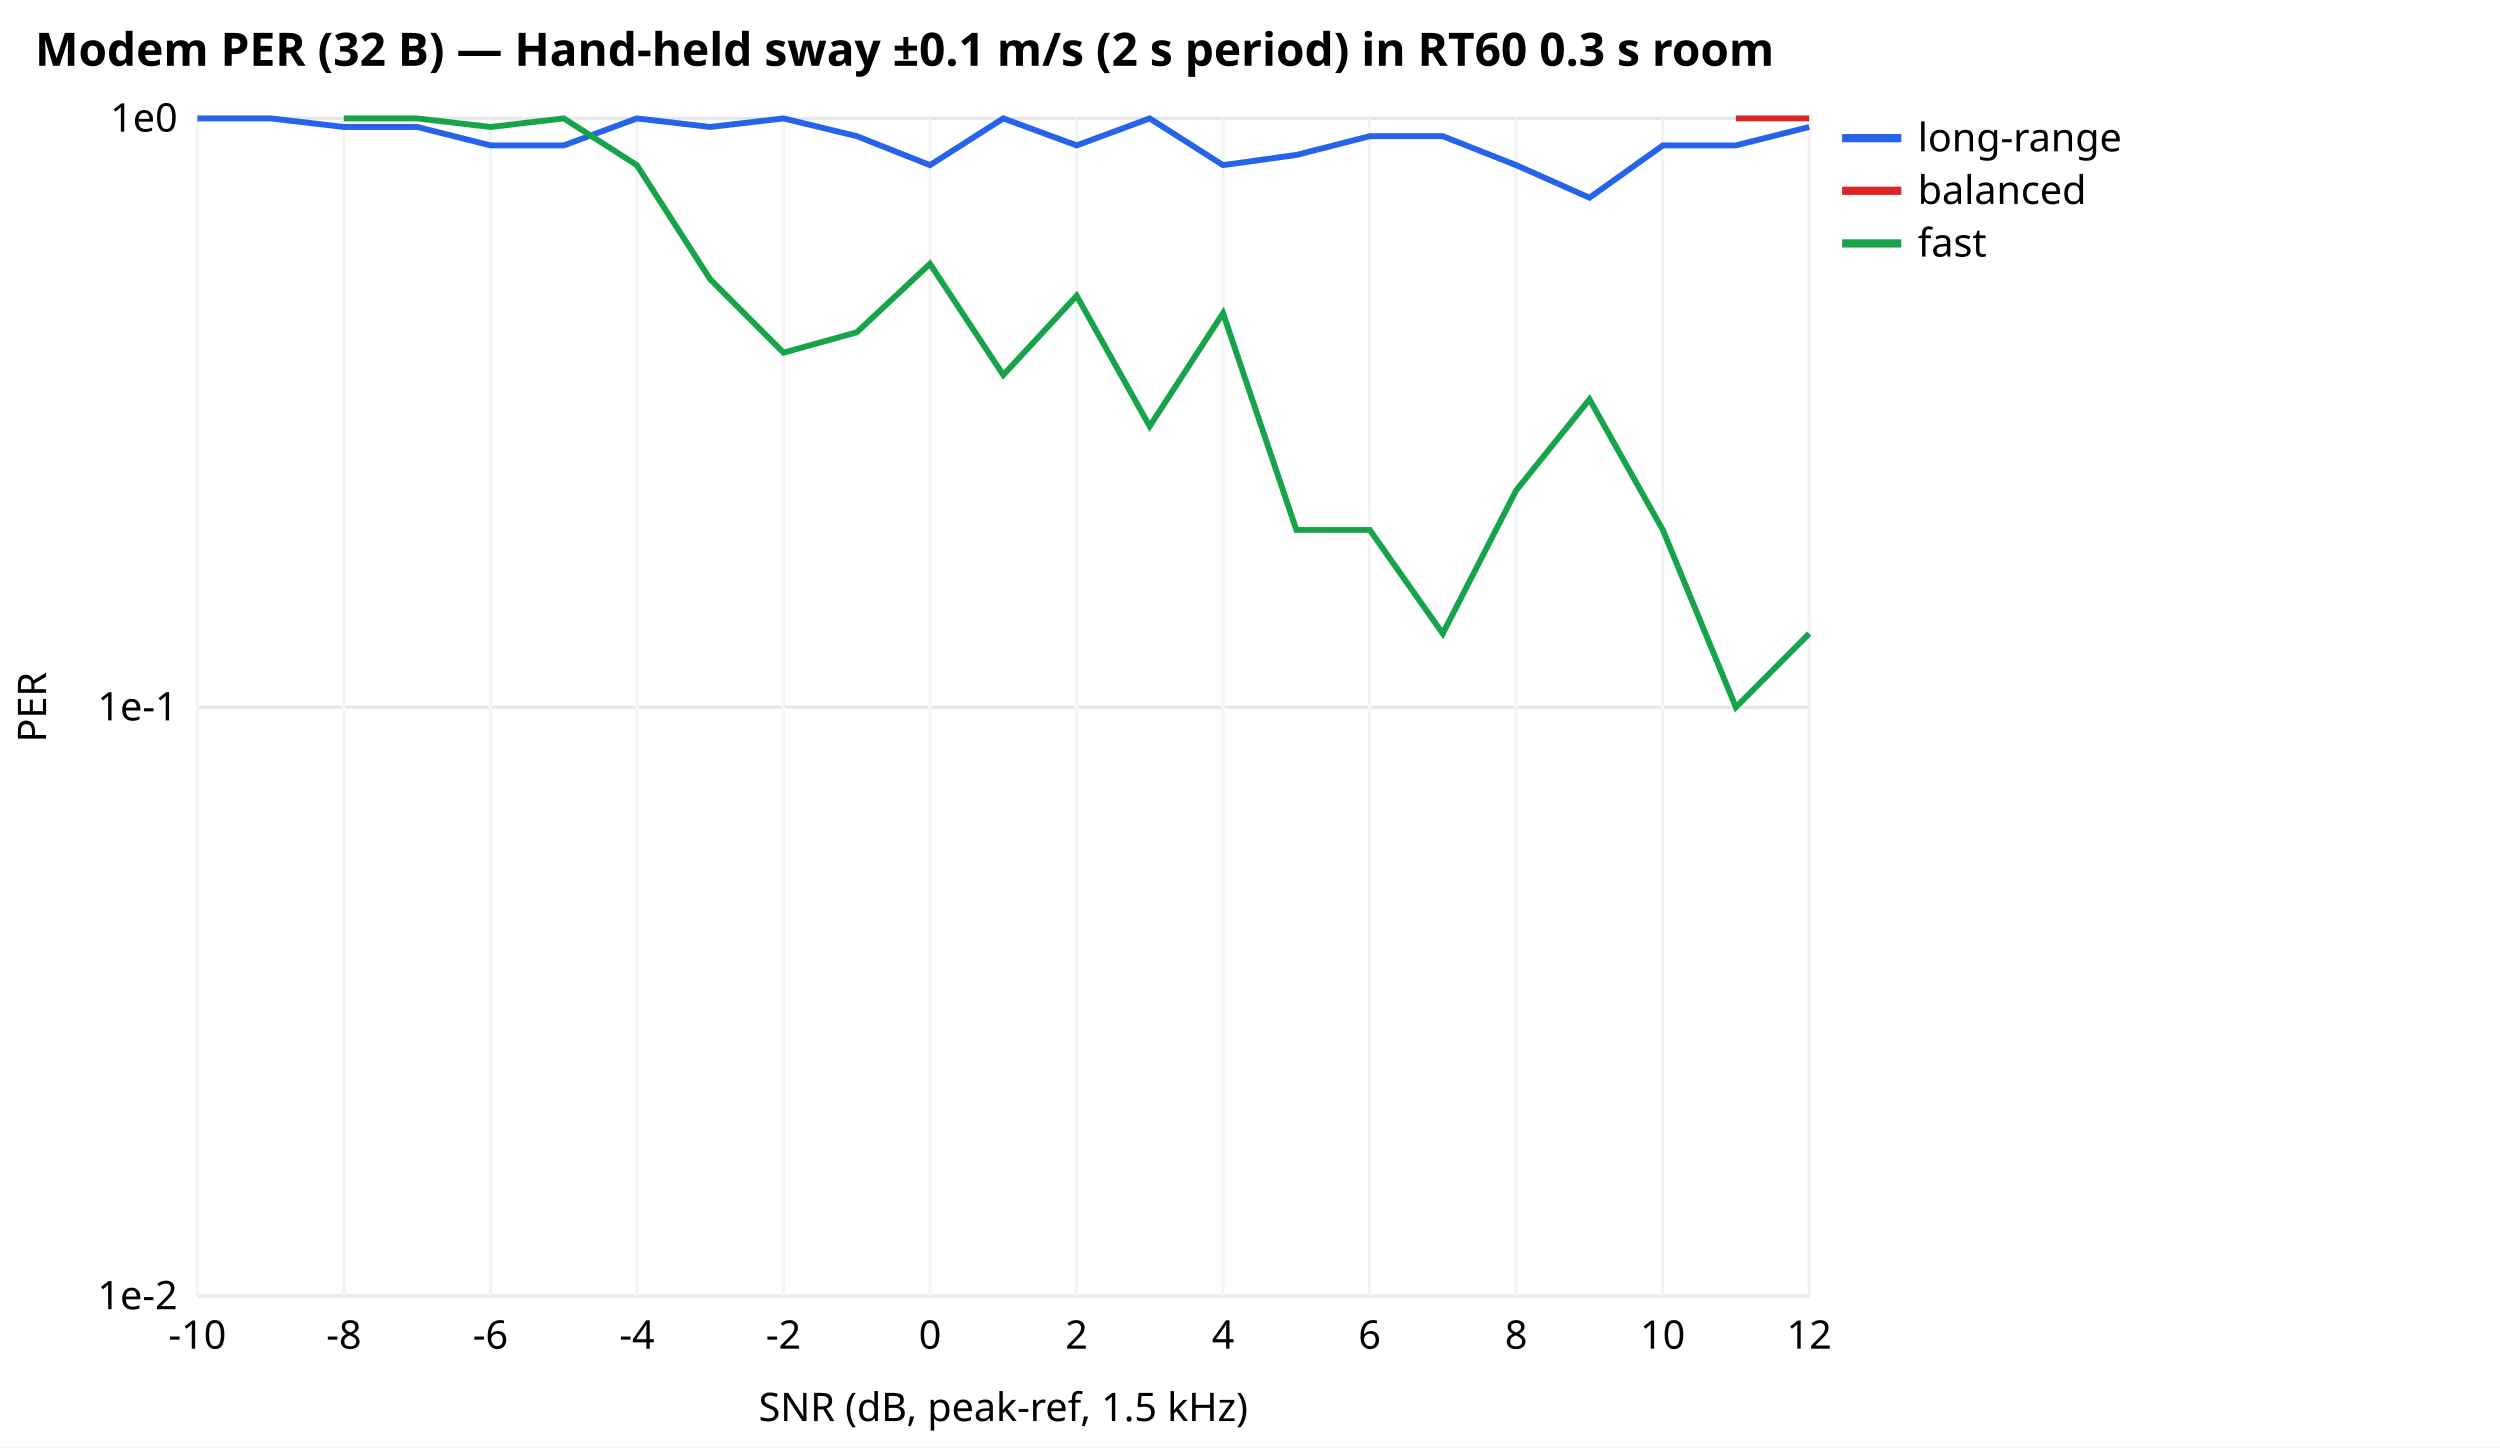
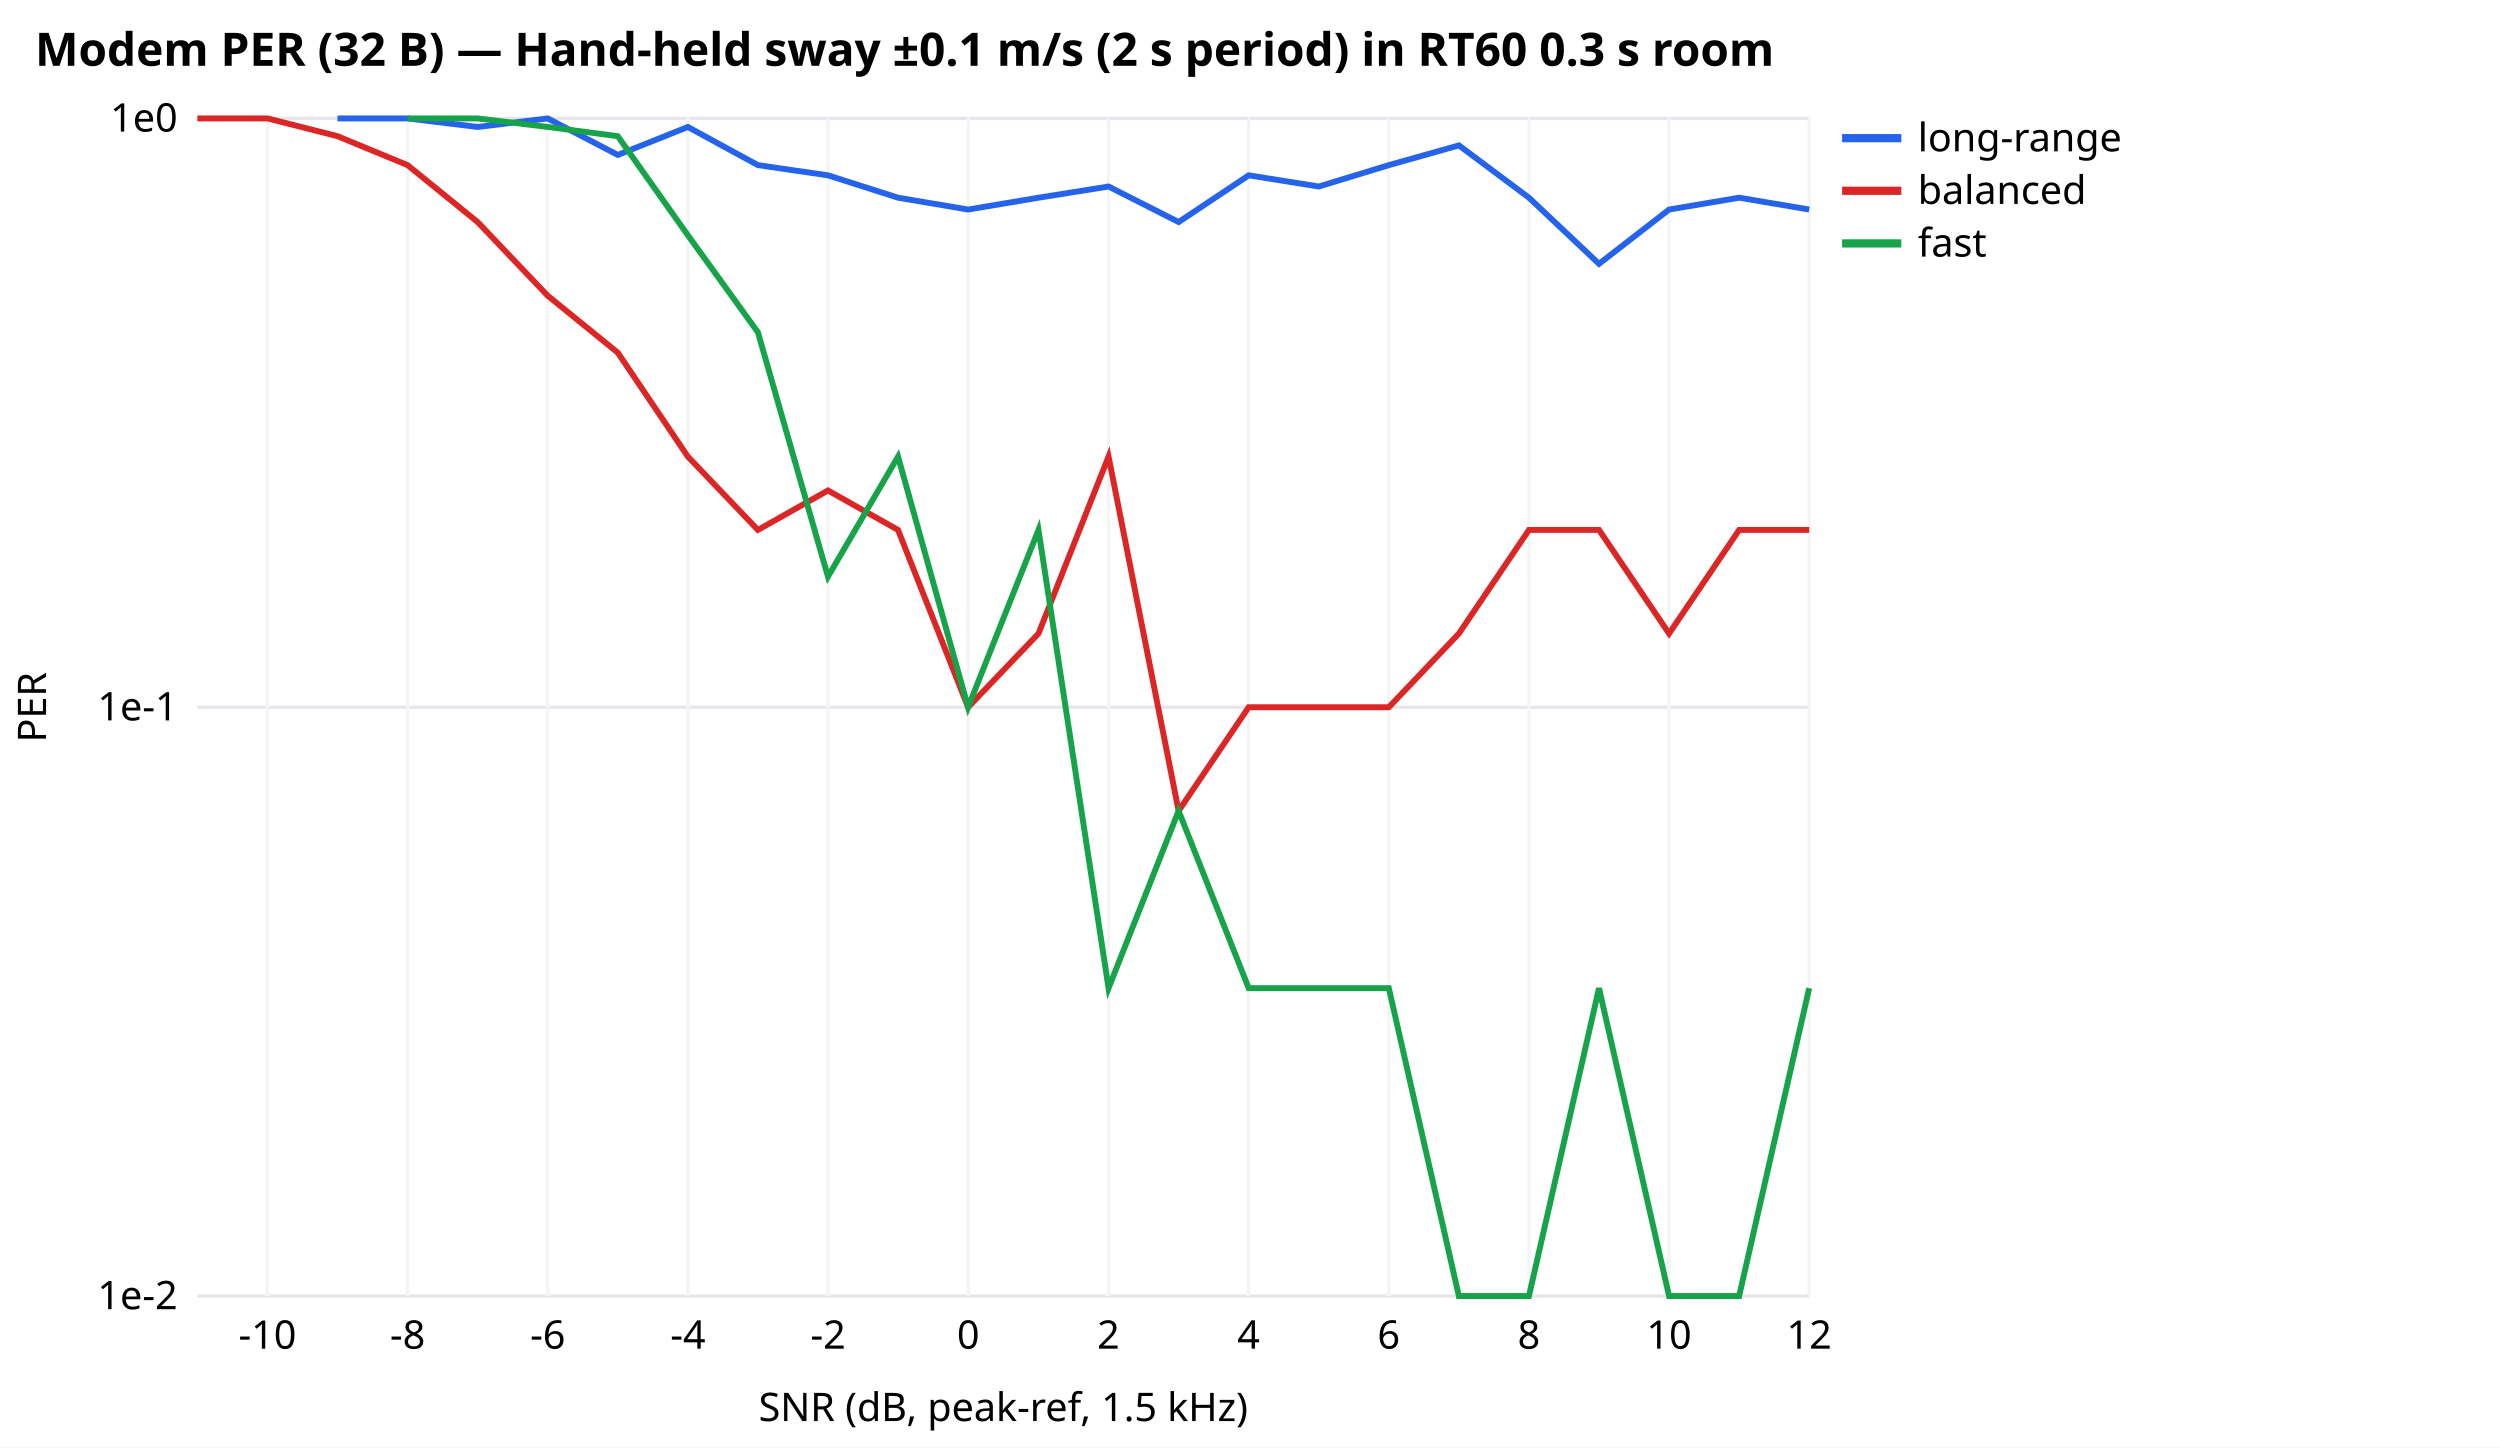
<svg xmlns="http://www.w3.org/2000/svg" viewBox="0 0 760 440" font-family="system-ui,sans-serif" font-size="12">
  <rect width="760" height="440" fill="#fff" />
  <text x="275" y="20" text-anchor="middle" font-size="14" font-weight="600">Modem PER (32 B) — Hand-held sway ±0.1 m/s (2 s period) in RT60 0.3 s room</text>
  <line x1="60" x2="550" y1="394" y2="394" stroke="#e5e7eb" />
  <text x="54" y="398" text-anchor="end">1e-2</text>
  <line x1="60" x2="550" y1="215" y2="215" stroke="#e5e7eb" />
  <text x="54" y="219" text-anchor="end">1e-1</text>
  <line x1="60" x2="550" y1="36" y2="36" stroke="#e5e7eb" />
  <text x="54" y="40" text-anchor="end">1e0</text>
-   <line x1="60" x2="60" y1="36" y2="394" stroke="#f3f4f6" />
-   <text x="60" y="410" text-anchor="middle">-10</text>
-   <line x1="104.545" x2="104.545" y1="36" y2="394" stroke="#f3f4f6" />
-   <text x="104.545" y="410" text-anchor="middle">-8</text>
-   <line x1="149.091" x2="149.091" y1="36" y2="394" stroke="#f3f4f6" />
-   <text x="149.091" y="410" text-anchor="middle">-6</text>
-   <line x1="193.636" x2="193.636" y1="36" y2="394" stroke="#f3f4f6" />
-   <text x="193.636" y="410" text-anchor="middle">-4</text>
-   <line x1="238.182" x2="238.182" y1="36" y2="394" stroke="#f3f4f6" />
-   <text x="238.182" y="410" text-anchor="middle">-2</text>
-   <line x1="282.727" x2="282.727" y1="36" y2="394" stroke="#f3f4f6" />
-   <text x="282.727" y="410" text-anchor="middle">0</text>
-   <line x1="327.273" x2="327.273" y1="36" y2="394" stroke="#f3f4f6" />
-   <text x="327.273" y="410" text-anchor="middle">2</text>
-   <line x1="371.818" x2="371.818" y1="36" y2="394" stroke="#f3f4f6" />
-   <text x="371.818" y="410" text-anchor="middle">4</text>
-   <line x1="416.364" x2="416.364" y1="36" y2="394" stroke="#f3f4f6" />
-   <text x="416.364" y="410" text-anchor="middle">6</text>
-   <line x1="460.909" x2="460.909" y1="36" y2="394" stroke="#f3f4f6" />
-   <text x="460.909" y="410" text-anchor="middle">8</text>
-   <line x1="505.455" x2="505.455" y1="36" y2="394" stroke="#f3f4f6" />
-   <text x="505.455" y="410" text-anchor="middle">10</text>
+   <line x1="81.304" x2="81.304" y1="36" y2="394" stroke="#f3f4f6" />
+   <text x="81.304" y="410" text-anchor="middle">-10</text>
+   <line x1="123.913" x2="123.913" y1="36" y2="394" stroke="#f3f4f6" />
+   <text x="123.913" y="410" text-anchor="middle">-8</text>
+   <line x1="166.522" x2="166.522" y1="36" y2="394" stroke="#f3f4f6" />
+   <text x="166.522" y="410" text-anchor="middle">-6</text>
+   <line x1="209.13" x2="209.13" y1="36" y2="394" stroke="#f3f4f6" />
+   <text x="209.13" y="410" text-anchor="middle">-4</text>
+   <line x1="251.739" x2="251.739" y1="36" y2="394" stroke="#f3f4f6" />
+   <text x="251.739" y="410" text-anchor="middle">-2</text>
+   <line x1="294.348" x2="294.348" y1="36" y2="394" stroke="#f3f4f6" />
+   <text x="294.348" y="410" text-anchor="middle">0</text>
+   <line x1="336.957" x2="336.957" y1="36" y2="394" stroke="#f3f4f6" />
+   <text x="336.957" y="410" text-anchor="middle">2</text>
+   <line x1="379.565" x2="379.565" y1="36" y2="394" stroke="#f3f4f6" />
+   <text x="379.565" y="410" text-anchor="middle">4</text>
+   <line x1="422.174" x2="422.174" y1="36" y2="394" stroke="#f3f4f6" />
+   <text x="422.174" y="410" text-anchor="middle">6</text>
+   <line x1="464.783" x2="464.783" y1="36" y2="394" stroke="#f3f4f6" />
+   <text x="464.783" y="410" text-anchor="middle">8</text>
+   <line x1="507.391" x2="507.391" y1="36" y2="394" stroke="#f3f4f6" />
+   <text x="507.391" y="410" text-anchor="middle">10</text>
  <line x1="550" x2="550" y1="36" y2="394" stroke="#f3f4f6" />
  <text x="550" y="410" text-anchor="middle">12</text>
  <text x="305" y="432" text-anchor="middle">SNR (dB, peak-ref, 1.5 kHz)</text>
  <text x="14" y="215" text-anchor="middle" transform="rotate(-90 14 215)">PER</text>
-   <polyline fill="none" stroke="#2563eb" stroke-width="1.8" points="550.0,38.6 527.7,44.2 505.5,44.2 483.2,60.1 460.9,50.2 438.6,41.4 416.4,41.4 394.1,47.1 371.8,50.2 349.5,36.0 327.3,44.2 305.0,36.0 282.7,50.2 260.5,41.4 238.2,36.0 215.9,38.6 193.6,36.0 171.4,44.2 149.1,44.2 126.8,38.6 104.5,38.6 82.3,36.0 60.0,36.0" />
+   <polyline fill="none" stroke="#2563eb" stroke-width="1.8" points="550.0,63.7 528.7,60.1 507.4,63.7 486.1,80.2 464.8,60.1 443.5,44.2 422.2,50.2 400.9,56.7 379.6,53.3 358.3,67.5 337.0,56.7 315.7,60.1 294.3,63.7 273.0,60.1 251.7,53.3 230.4,50.2 209.1,38.6 187.8,47.1 166.5,36.0 145.2,38.6 123.9,36.0 102.6,36.0" />
  <line x1="560" x2="578" y1="42" y2="42" stroke="#2563eb" stroke-width="2.5" />
  <text x="583" y="46">long-range</text>
-   <polyline fill="none" stroke="#dc2626" stroke-width="1.8" points="550.0,36.0 527.7,36.0" />
+   <polyline fill="none" stroke="#dc2626" stroke-width="1.8" points="550.0,161.1 528.7,161.1 507.4,192.6 486.1,161.1 464.8,161.1 443.5,192.6 422.2,215.0 400.9,215.0 379.6,215.0 358.3,246.5 337.0,138.8 315.7,192.6 294.3,215.0 273.0,161.1 251.7,149.1 230.4,161.1 209.1,138.8 187.8,107.2 166.5,89.9 145.2,67.5 123.9,50.2 102.6,41.4 81.3,36.0 60.0,36.0" />
  <line x1="560" x2="578" y1="58" y2="58" stroke="#dc2626" stroke-width="2.5" />
  <text x="583" y="62">balanced</text>
-   <polyline fill="none" stroke="#16a34a" stroke-width="1.8" points="550.0,192.6 527.7,215.0 505.5,161.1 483.2,121.4 460.9,149.1 438.6,192.6 416.4,161.1 394.1,161.1 371.8,95.2 349.5,129.6 327.3,89.9 305.0,114.0 282.7,80.2 260.5,101.0 238.2,107.2 215.9,84.9 193.6,50.2 171.4,36.0 149.1,38.6 126.8,36.0 104.5,36.0" />
+   <polyline fill="none" stroke="#16a34a" stroke-width="1.8" points="550.0,300.4 528.7,394.0 507.4,394.0 486.1,300.4 464.8,394.0 443.5,394.0 422.2,300.4 400.9,300.4 379.6,300.4 358.3,246.5 337.0,300.4 315.7,161.1 294.3,215.0 273.0,138.8 251.7,175.3 230.4,101.0 209.1,71.5 187.8,41.4 166.5,38.6 145.2,36.0 123.9,36.0" />
  <line x1="560" x2="578" y1="74" y2="74" stroke="#16a34a" stroke-width="2.5" />
  <text x="583" y="78">fast</text>
</svg>
